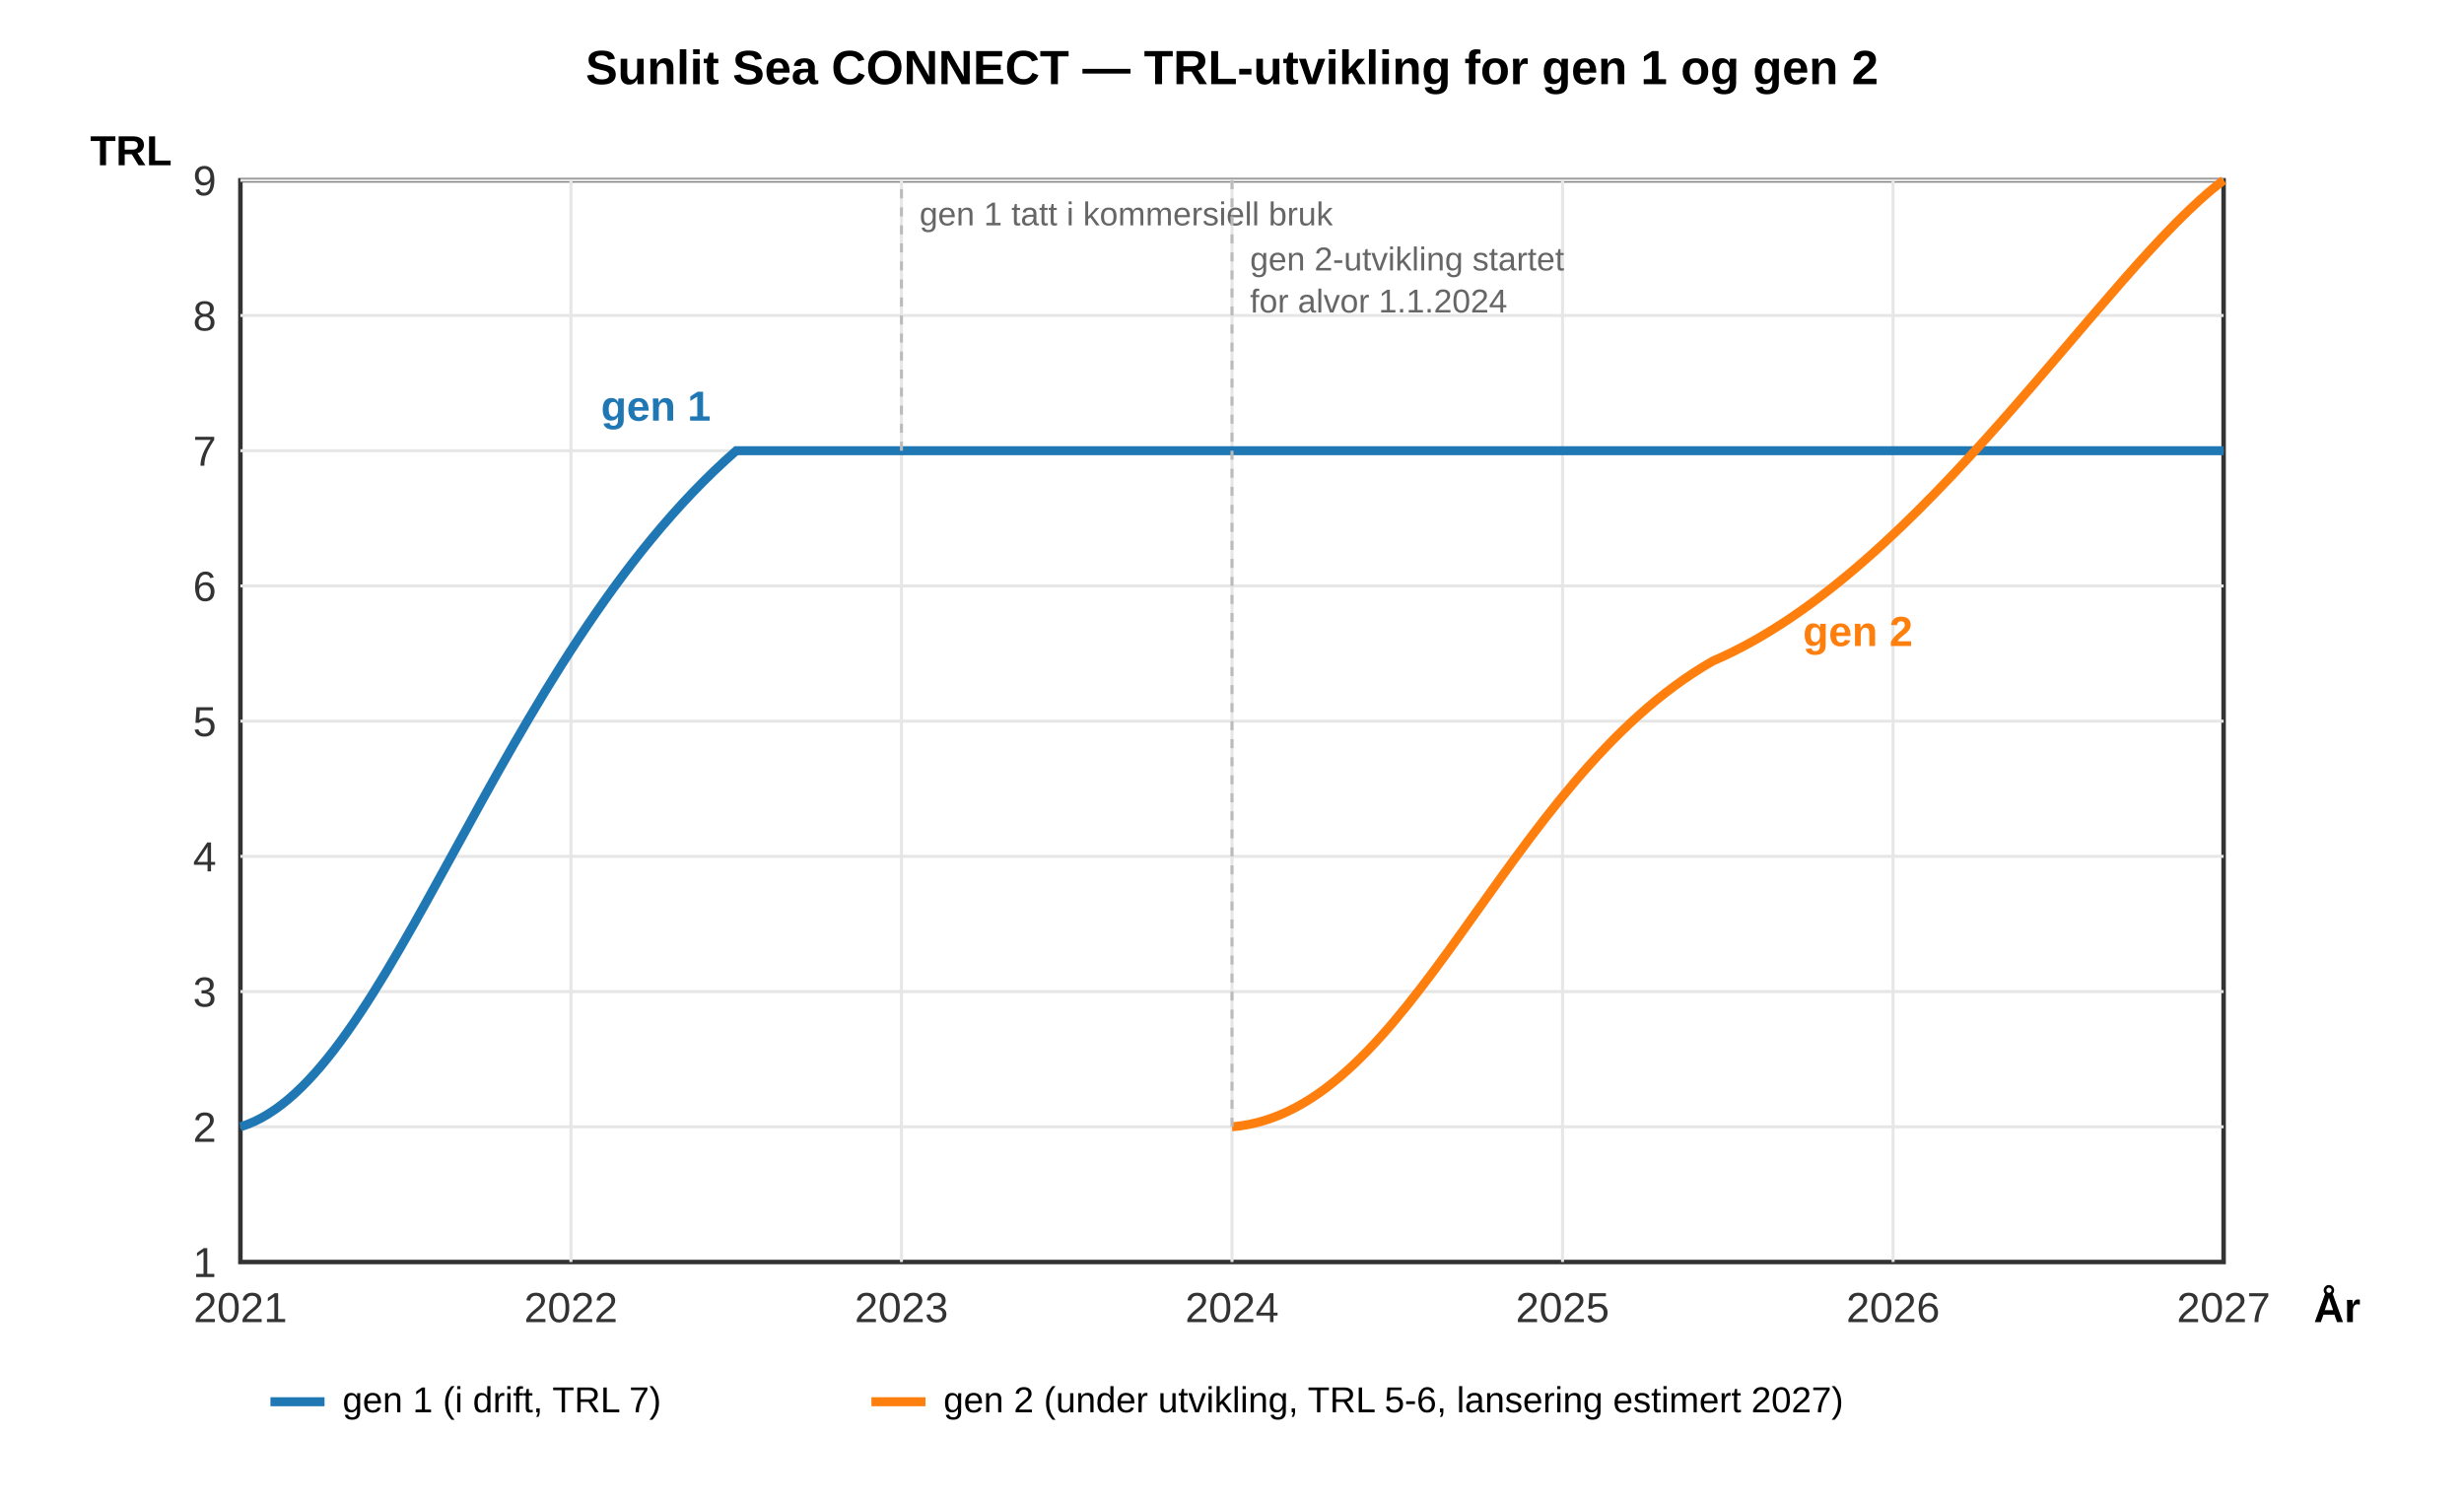
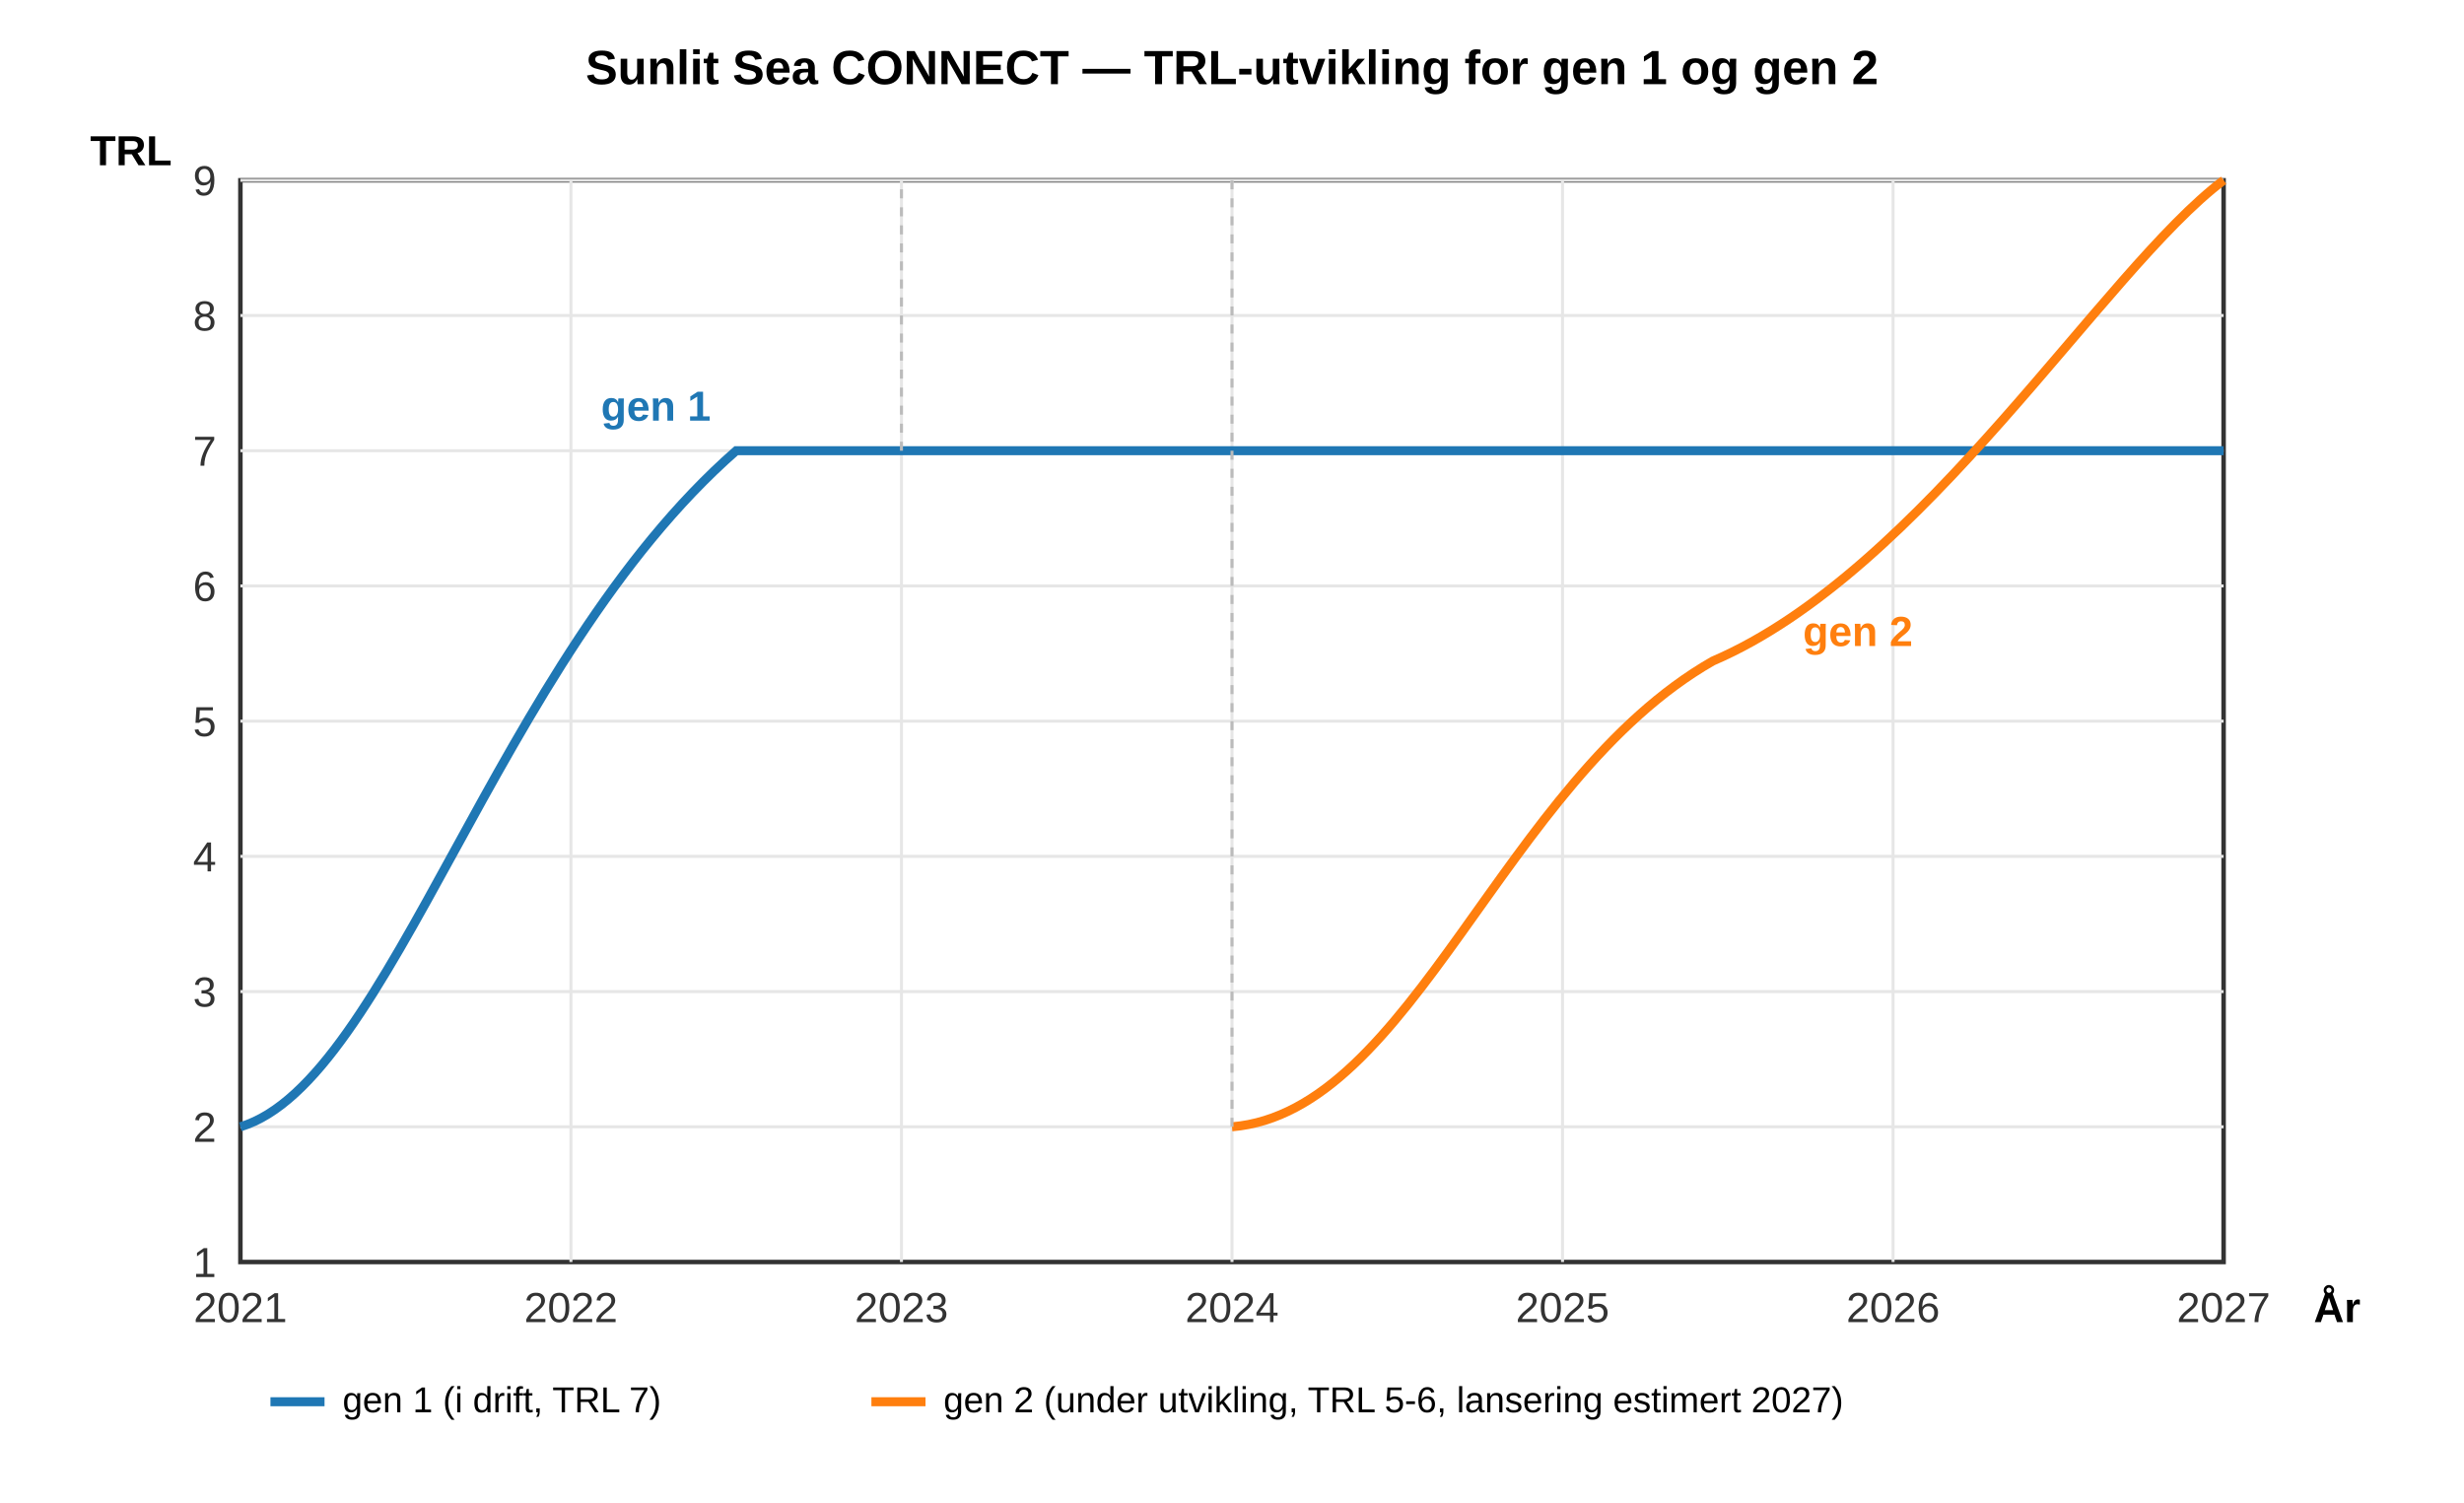
<svg xmlns="http://www.w3.org/2000/svg" viewBox="0 0 820 500" font-family="Arial, sans-serif" font-size="14">
  <text x="410" y="28" text-anchor="middle" font-size="16" font-weight="bold">
    Sunlit Sea CONNECT — TRL-utvikling for gen 1 og gen 2
  </text>
  <rect x="80" y="60" width="660" height="360" fill="none" stroke="#333" stroke-width="1.5" />
  <g stroke="#e6e6e6" stroke-width="1">
    <line x1="80" y1="60" x2="740" y2="60" />
    <line x1="80" y1="105" x2="740" y2="105" />
    <line x1="80" y1="150" x2="740" y2="150" />
    <line x1="80" y1="195" x2="740" y2="195" />
    <line x1="80" y1="240" x2="740" y2="240" />
    <line x1="80" y1="285" x2="740" y2="285" />
    <line x1="80" y1="330" x2="740" y2="330" />
    <line x1="80" y1="375" x2="740" y2="375" />
  </g>
  <g stroke="#e6e6e6" stroke-width="1">
    <line x1="190" y1="60" x2="190" y2="420" />
    <line x1="300" y1="60" x2="300" y2="420" />
    <line x1="410" y1="60" x2="410" y2="420" />
    <line x1="520" y1="60" x2="520" y2="420" />
    <line x1="630" y1="60" x2="630" y2="420" />
  </g>
  <text x="30" y="55" text-anchor="start" font-weight="bold">TRL</text>
  <g text-anchor="end" fill="#333">
    <text x="72" y="65">9</text>
    <text x="72" y="110">8</text>
    <text x="72" y="155">7</text>
    <text x="72" y="200">6</text>
    <text x="72" y="245">5</text>
    <text x="72" y="290">4</text>
    <text x="72" y="335">3</text>
    <text x="72" y="380">2</text>
    <text x="72" y="425">1</text>
  </g>
  <text x="770" y="440" text-anchor="start" font-weight="bold">År</text>
  <g text-anchor="middle" fill="#333">
    <text x="80" y="440">2021</text>
    <text x="190" y="440">2022</text>
    <text x="300" y="440">2023</text>
    <text x="410" y="440">2024</text>
    <text x="520" y="440">2025</text>
    <text x="630" y="440">2026</text>
    <text x="740" y="440">2027</text>
  </g>
  <path d="M 80 375 C 130 360, 165 220, 245 150 L 740 150" fill="none" stroke="#1f77b4" stroke-width="3" />
  <text x="200" y="140" fill="#1f77b4" font-weight="bold">gen 1</text>
  <path d="M 410 375 C 470 370, 500 260, 570 220 C 640 190, 700 90, 740 60" fill="none" stroke="#ff7f0e" stroke-width="3" />
  <text x="600" y="215" fill="#ff7f0e" font-weight="bold">gen 2</text>
  <g font-size="11" fill="#666">
    <line x1="300" y1="150" x2="300" y2="60" stroke="#bbb" stroke-dasharray="3,3" />
-     <text x="306" y="75">gen 1 tatt i kommersiell bruk</text>
  </g>
  <g font-size="11" fill="#666">
    <line x1="410" y1="375" x2="410" y2="60" stroke="#bbb" stroke-dasharray="3,3" />
-     <text x="416" y="90">gen 2-utvikling startet</text>
-     <text x="416" y="104">for alvor 1.1.2024</text>
  </g>
  <g font-size="12">
    <rect x="90" y="465" width="18" height="3" fill="#1f77b4" />
    <text x="114" y="470" alignment-baseline="middle">gen 1 (i drift, TRL 7)</text>
    <rect x="290" y="465" width="18" height="3" fill="#ff7f0e" />
    <text x="314" y="470" alignment-baseline="middle">gen 2 (under utvikling, TRL 5-6, lansering estimert 2027)</text>
  </g>
</svg>
